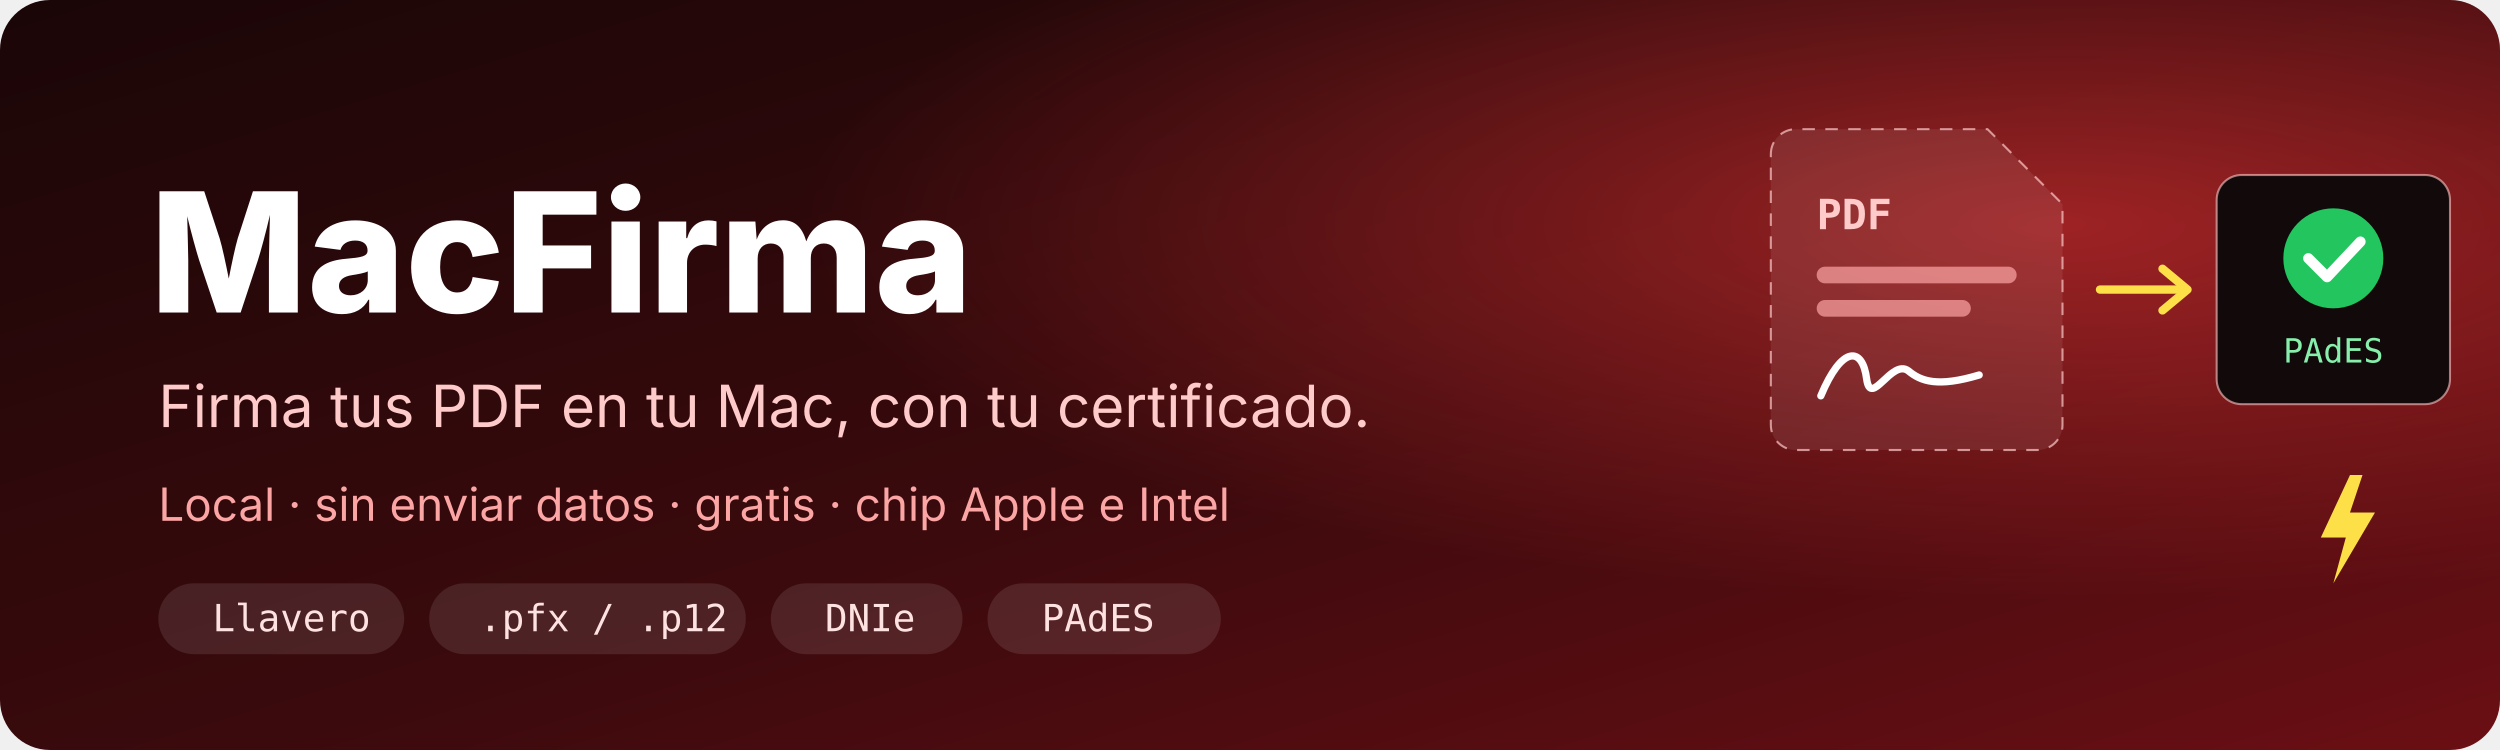
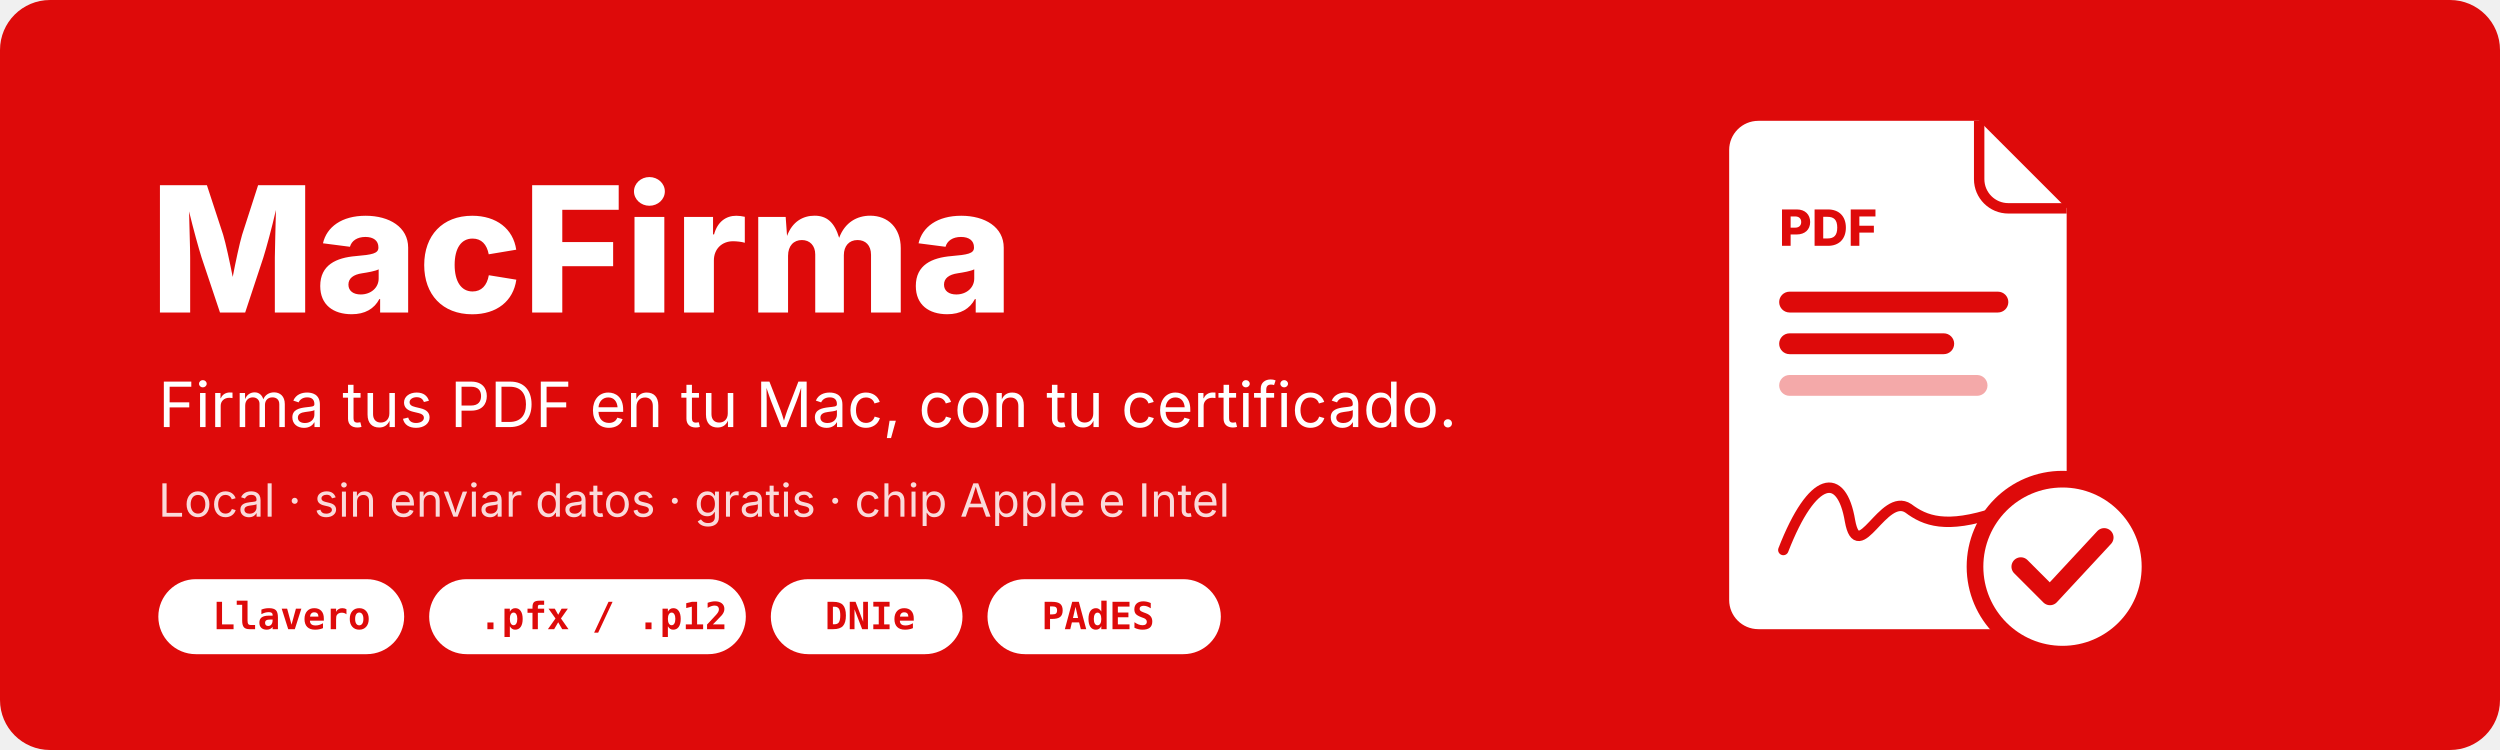
<svg xmlns="http://www.w3.org/2000/svg" width="1200" height="360" viewBox="0 0 1200 360" role="img" aria-label="MacFirma: firma tus PDF en tu Mac, con tu certificado">
-   <defs>
-     <linearGradient id="bg" x1="0" y1="0" x2="1" y2="1">
-       <stop offset="0" stop-color="#1a0607" />
-       <stop offset="0.55" stop-color="#3b0a0d" />
-       <stop offset="1" stop-color="#6b0f14" />
-     </linearGradient>
-     <radialGradient id="glow" cx="0.82" cy="0.3" r="0.5">
-       <stop offset="0" stop-color="#ff3b3b" stop-opacity="0.5" />
-       <stop offset="1" stop-color="#ff3b3b" stop-opacity="0" />
-     </radialGradient>
-   </defs>
-   <rect width="1200" height="360" rx="24" fill="url(#bg)" />
-   <rect width="1200" height="360" rx="24" fill="url(#glow)" />
-   <g transform="translate(850 62)">
-     <path d="M0 12 a12 12 0 0 1 12 -12 H104 L140 36 V142 a12 12 0 0 1 -12 12 H12 a12 12 0 0 1 -12 -12 Z" fill="#ffffff" fill-opacity="0.08" stroke="#fecaca" stroke-opacity="0.7" stroke-dasharray="6 5" />
-     <text x="22" y="48" font-family="Consolas, Menlo, monospace" font-size="20" font-weight="700" fill="#fecaca">PDF</text>
-     <rect x="22" y="66" width="96" height="8" rx="4" fill="#fca5a5" fill-opacity="0.7" />
-     <rect x="22" y="82" width="74" height="8" rx="4" fill="#fca5a5" fill-opacity="0.7" />
-     <path d="M24 128 C34 104 44 104 46 120 C48 134 58 110 66 116 C72 121 80 124 100 118" fill="none" stroke="#ffffff" stroke-width="3.5" stroke-linecap="round" />
-     <path d="M158 77 H198" stroke="#fde047" stroke-width="4" stroke-linecap="round" />
-     <path d="M188 67 L200 77 L188 87" fill="none" stroke="#fde047" stroke-width="4" stroke-linecap="round" stroke-linejoin="round" />
-     <rect x="214" y="22" width="112" height="110" rx="12" fill="#12090a" stroke="#fecaca" stroke-opacity="0.6" />
-     <circle cx="270" cy="62" r="24" fill="#22c55e" />
-     <path d="M258 62 L267 71 L283 54" fill="none" stroke="#ffffff" stroke-width="5" stroke-linecap="round" stroke-linejoin="round" />
-     <text x="270" y="112" text-anchor="middle" font-family="Consolas, Menlo, monospace" font-size="16" fill="#86efac">PAdES</text>
+   <rect width="1200" height="360" rx="24" fill="#DE0A0A" />
+   <g transform="translate(830 58)">
+     <path d="M0 14 a14 14 0 0 1 14 -14 H120 L162 42 V230 a14 14 0 0 1 -14 14 H14 a14 14 0 0 1 -14 -14 Z" fill="#ffffff" />
+     <path d="M120 0 V28 a14 14 0 0 0 14 14 H162" fill="none" stroke="#DE0A0A" stroke-width="5" stroke-linejoin="round" />
+     <text x="24" y="60" font-family="SF Pro Display, Segoe UI, Inter, Helvetica, Arial, sans-serif" font-size="24" font-weight="800" fill="#DE0A0A">PDF</text>
+     <rect x="24" y="82" width="110" height="10" rx="5" fill="#DE0A0A" />
+     <rect x="24" y="102" width="84" height="10" rx="5" fill="#DE0A0A" />
+     <rect x="24" y="122" width="100" height="10" rx="5" fill="#DE0A0A" fill-opacity="0.35" />
+     <path d="M26 206 C40 170 54 168 58 192 C62 214 74 178 86 186 C94 192 104 196 128 188" fill="none" stroke="#DE0A0A" stroke-width="5" stroke-linecap="round" />
+     <circle cx="160" cy="214" r="42" fill="#ffffff" stroke="#DE0A0A" stroke-width="8" />
+     <path d="M140 214 L154 228 L180 200" fill="none" stroke="#DE0A0A" stroke-width="9" stroke-linecap="round" stroke-linejoin="round" />
  </g>
-   <g fill="#fde047" transform="translate(1110 228)">
-     <path d="M18 0 L4 30 H16 L10 52 L30 18 H18 L24 0 Z" />
-   </g>
-   <text x="72" y="150" font-family="SF Pro Display, Segoe UI, Inter, Helvetica, Arial, sans-serif" font-size="80" font-weight="800" fill="#ffffff">MacFirma</text>
-   <text x="76" y="205" font-family="SF Pro Display, Segoe UI, Inter, Helvetica, Arial, sans-serif" font-size="28" fill="#fecaca">Firma tus PDF en tu Mac, con tu certificado.</text>
-   <text x="76" y="250" font-family="SF Pro Display, Segoe UI, Inter, Helvetica, Arial, sans-serif" font-size="22" fill="#fca5a5">Local · sin enviar datos · gratis · chip Apple e Intel</text>
-   <g font-family="Consolas, Menlo, monospace" font-size="18" fill="#fee2e2">
-     <rect x="76" y="280" width="118" height="34" rx="17" fill="#ffffff" fill-opacity="0.1" />
-     <text x="102" y="303">Llavero</text>
-     <rect x="206" y="280" width="152" height="34" rx="17" fill="#ffffff" fill-opacity="0.1" />
-     <text x="230" y="303">.pfx / .p12</text>
-     <rect x="370" y="280" width="92" height="34" rx="17" fill="#ffffff" fill-opacity="0.1" />
-     <text x="396" y="303">DNIe</text>
-     <rect x="474" y="280" width="112" height="34" rx="17" fill="#ffffff" fill-opacity="0.1" />
-     <text x="500" y="303">PAdES</text>
+   <text x="72" y="150" font-family="SF Pro Display, Segoe UI, Inter, Helvetica, Arial, sans-serif" font-size="84" font-weight="800" fill="#ffffff">MacFirma</text>
+   <text x="76" y="205" font-family="SF Pro Display, Segoe UI, Inter, Helvetica, Arial, sans-serif" font-size="30" fill="#ffffff">Firma tus PDF en tu Mac, con tu certificado.</text>
+   <text x="76" y="248" font-family="SF Pro Display, Segoe UI, Inter, Helvetica, Arial, sans-serif" font-size="22" fill="#ffffff" fill-opacity="0.85">Local · sin enviar datos · gratis · chip Apple e Intel</text>
+   <g font-family="SF Mono, Consolas, Menlo, monospace" font-size="18" font-weight="700" fill="#DE0A0A">
+     <rect x="76" y="278" width="118" height="36" rx="18" fill="#ffffff" />
+     <text x="102" y="302">Llavero</text>
+     <rect x="206" y="278" width="152" height="36" rx="18" fill="#ffffff" />
+     <text x="230" y="302">.pfx / .p12</text>
+     <rect x="370" y="278" width="92" height="36" rx="18" fill="#ffffff" />
+     <text x="396" y="302">DNIe</text>
+     <rect x="474" y="278" width="112" height="36" rx="18" fill="#ffffff" />
+     <text x="500" y="302">PAdES</text>
  </g>
</svg>
